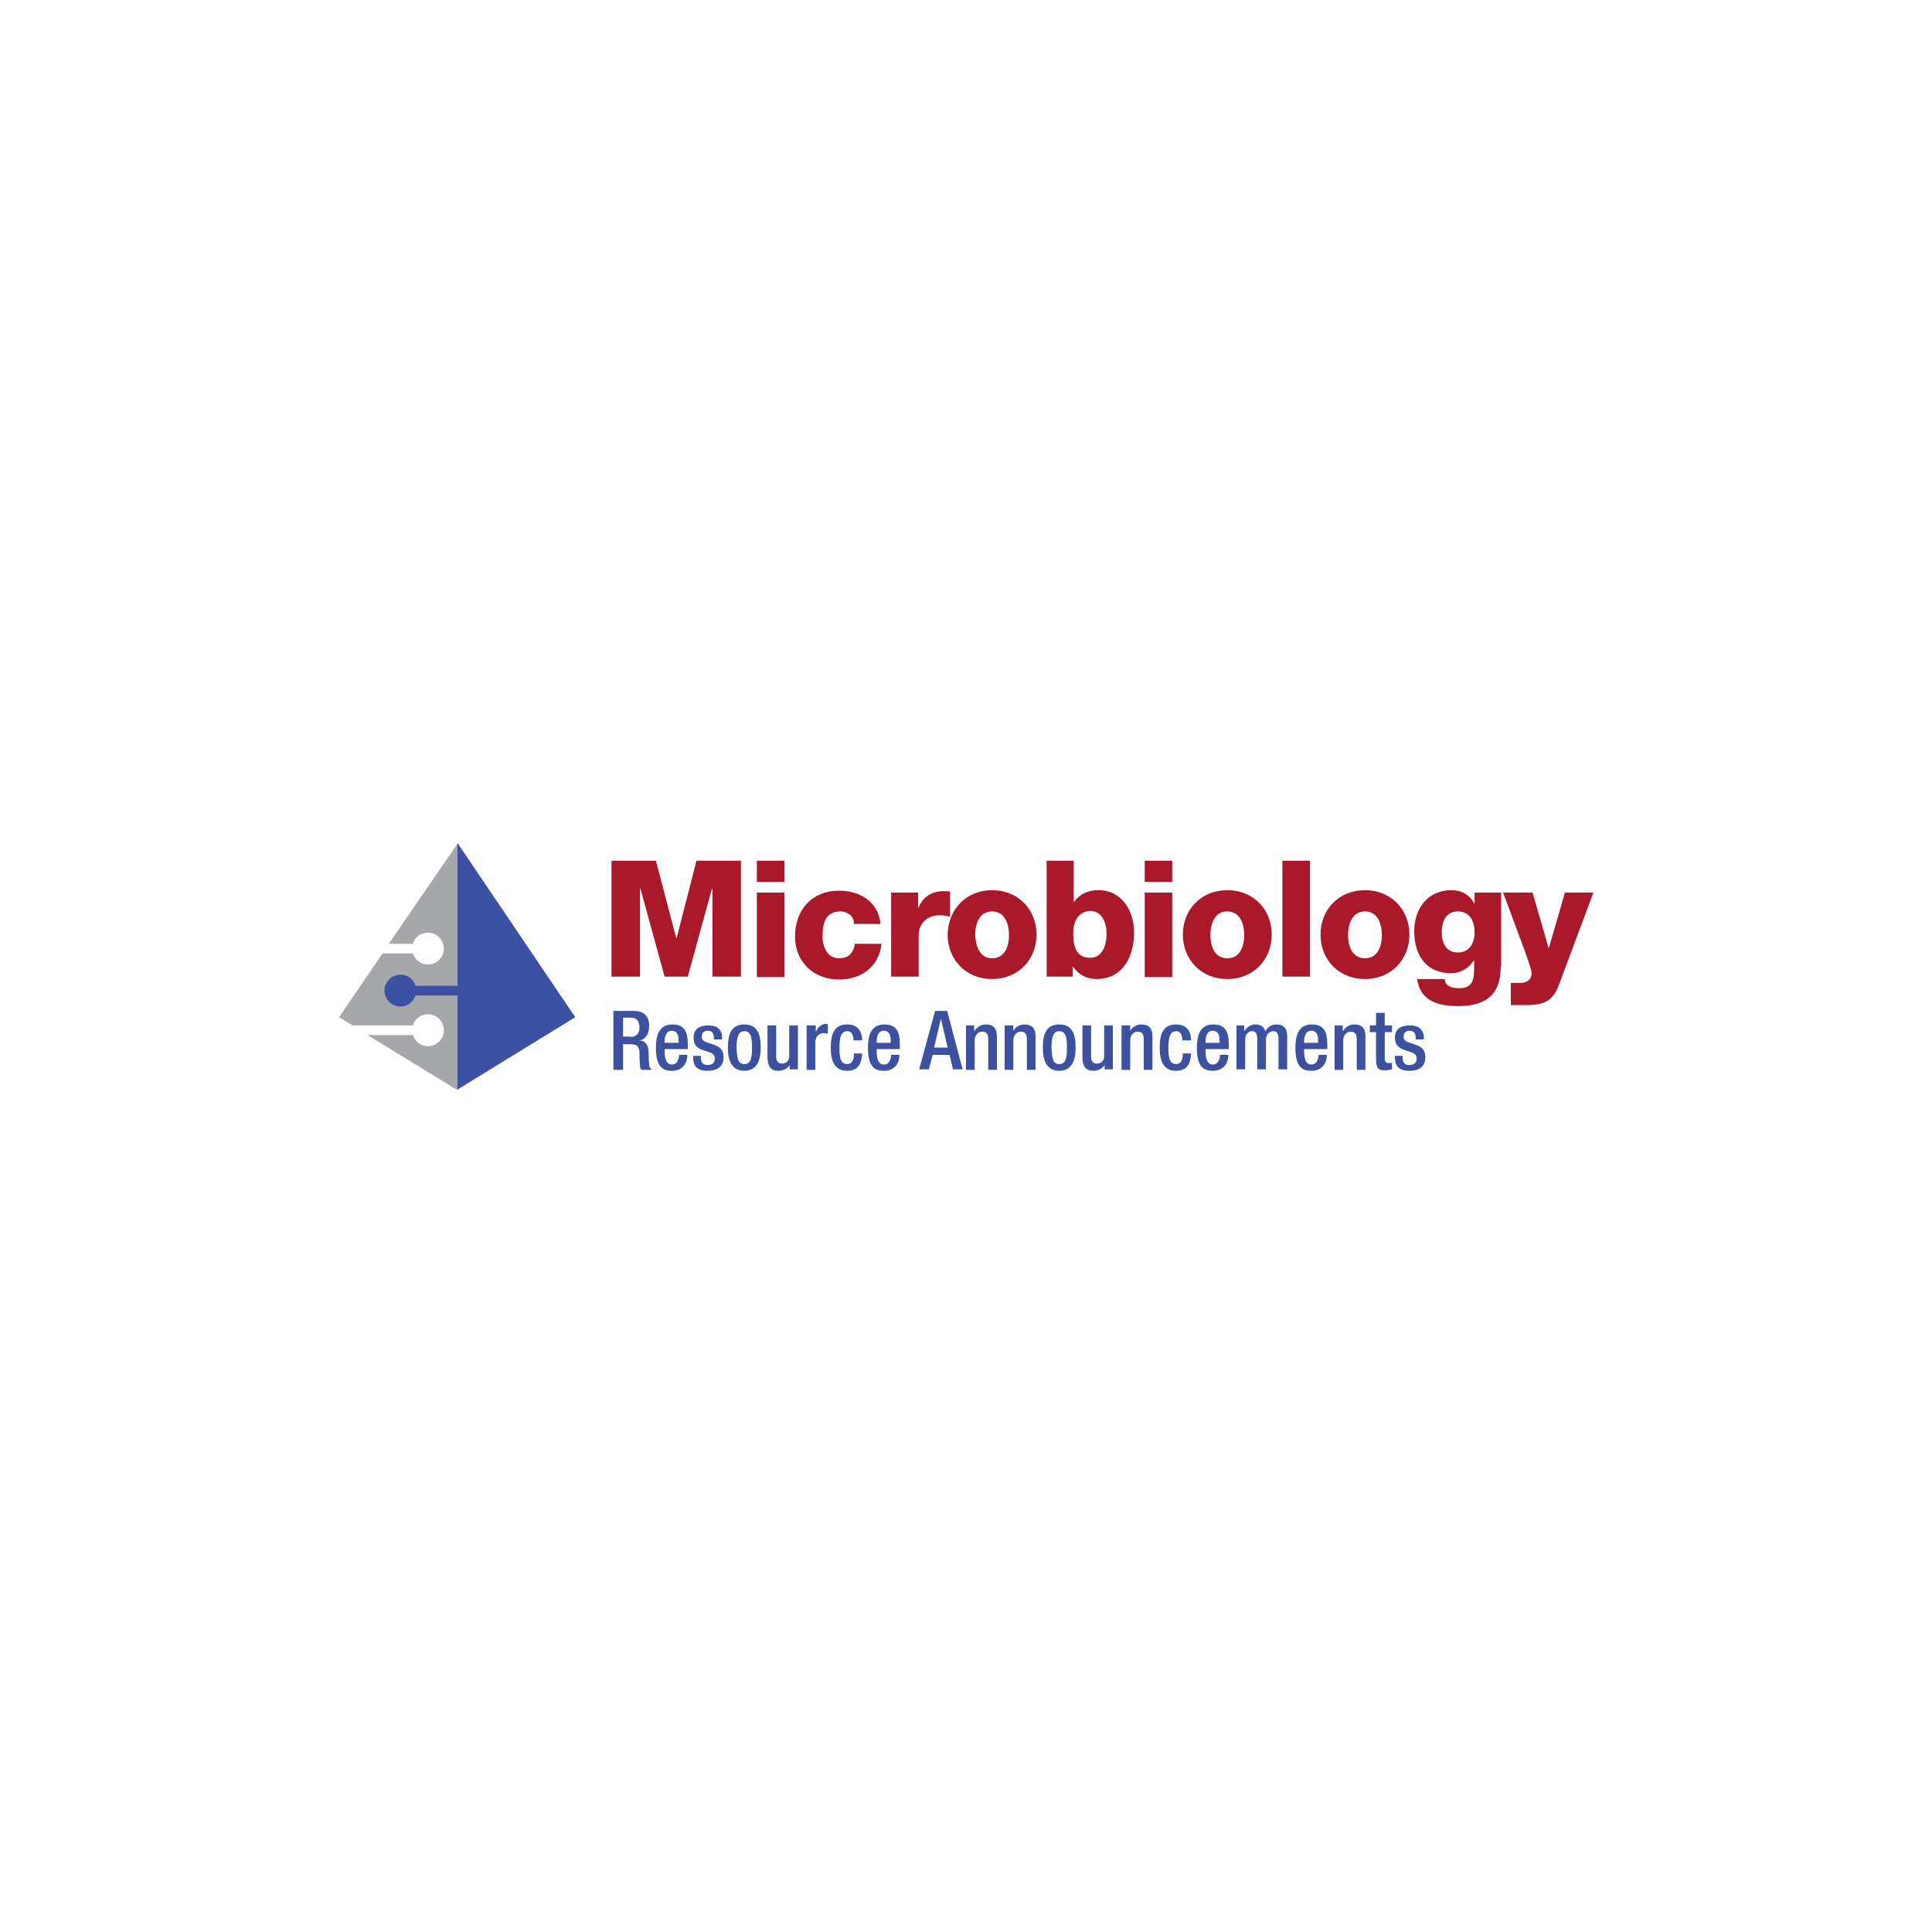
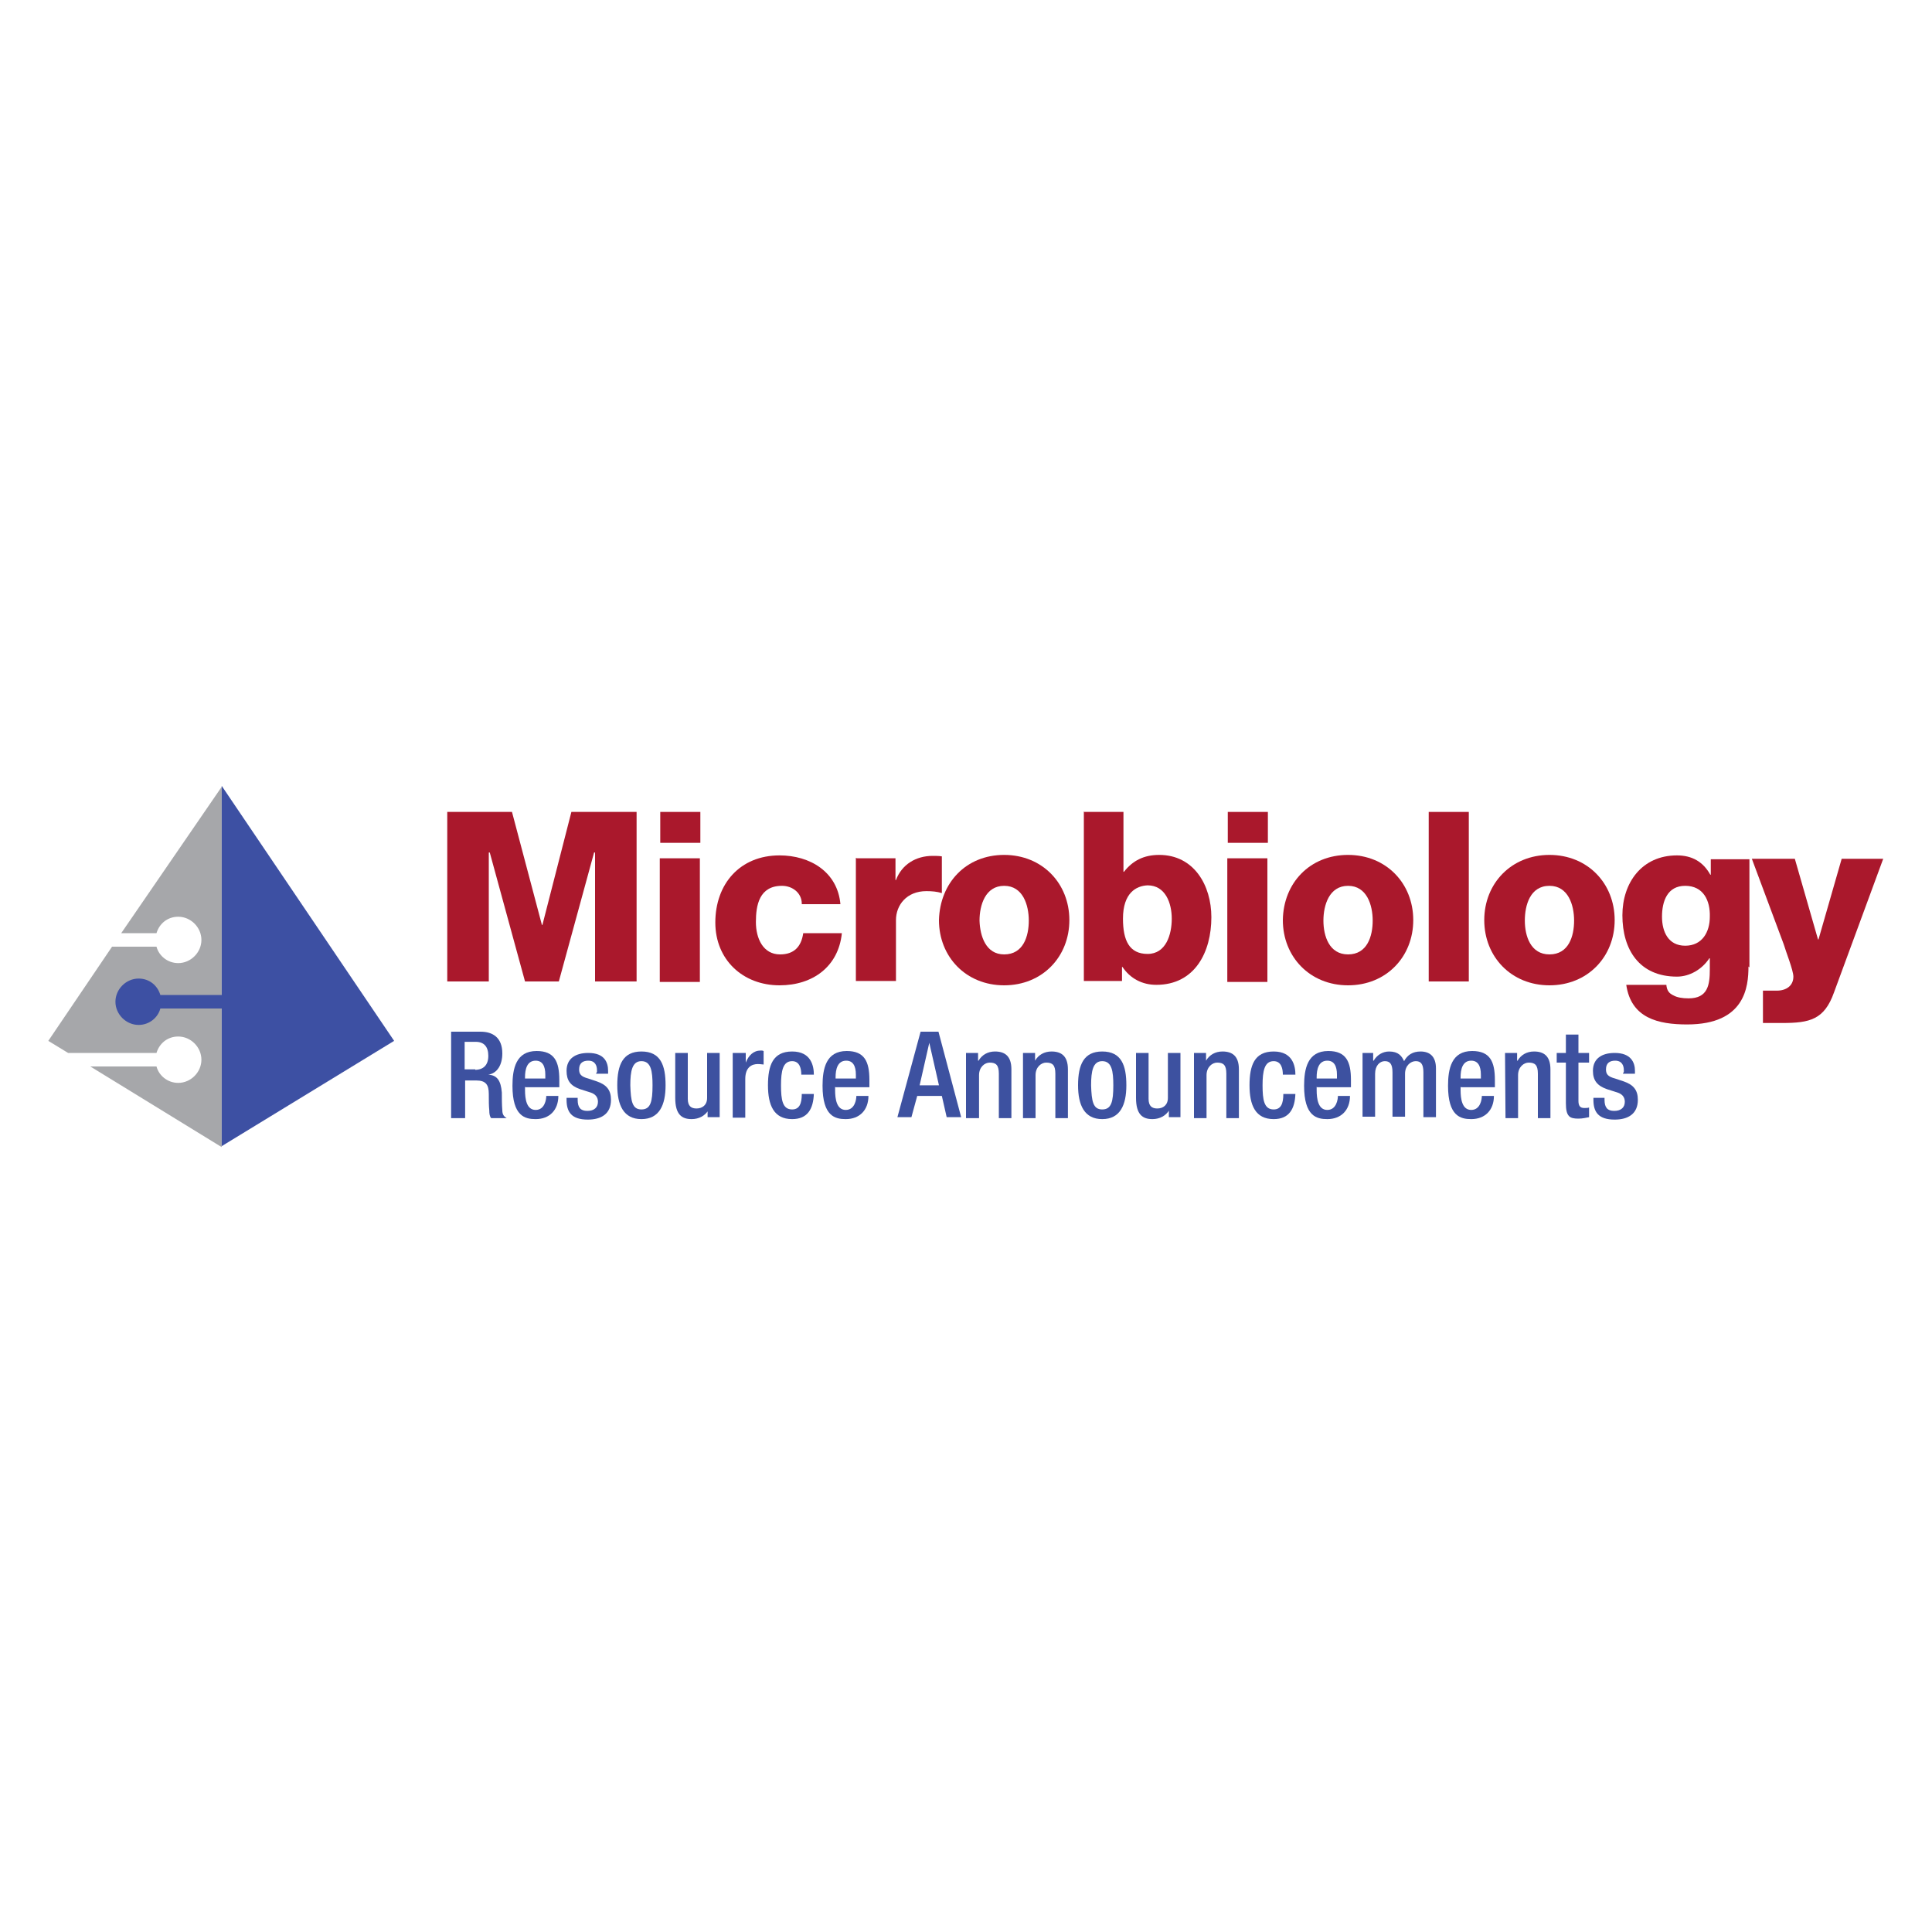
<svg xmlns="http://www.w3.org/2000/svg" version="1.1" id="Layer_1" x="0px" y="0px" viewBox="0 0 400 400" style="enable-background:new 0 0 400 400;" xml:space="preserve">
  <style type="text/css">
	.st0{fill:#A6A7AA;}
	.st1{fill:#AA182C;}
	.st2{fill:#3D51A0;}
	.st3{fill:#3D50A3;}
</style>
  <g>
-     <path class="st0" d="M80.5,195.4h5c0.4-1.4,1.6-2.3,3.1-2.3c1.8,0,3.3,1.5,3.3,3.3c0,1.8-1.5,3.3-3.3,3.3c-1.5,0-2.7-1-3.1-2.3   h-6.3l-9,13.2l2.8,1.7h12.5c0.4-1.4,1.6-2.3,3.1-2.3c1.8,0,3.3,1.5,3.3,3.3c0,1.8-1.5,3.3-3.3,3.3c-1.5,0-2.7-1-3.1-2.3h-9.4   l18.6,11.4v-51L80.5,195.4" />
-     <polyline class="st1" points="126.6,178.2 135.8,178.2 140,194.2 140.1,194.2 144.2,178.2 153.4,178.2 153.4,202.2 147.5,202.2    147.5,184 147.4,184 142.4,202.2 137.6,202.2 132.6,184 132.5,184 132.5,202.2 126.6,202.2 126.6,178.2  " />
-     <path class="st1" d="M162.4,182.6h-5.7v-4.4h5.7V182.6z M156.7,184.8h5.7v17.5h-5.7V184.8z" />
-     <path class="st1" d="M176.8,191.2c0-1.5-1.3-2.5-2.8-2.5c-3.2,0-3.7,2.7-3.7,5.1c0,2.3,1,4.6,3.4,4.6c2,0,3-1.1,3.3-3h5.5   c-0.5,4.7-4.1,7.4-8.8,7.4c-5.2,0-9.1-3.6-9.1-8.9c0-5.5,3.5-9.5,9.1-9.5c4.3,0,8.2,2.3,8.6,6.9H176.8" />
-     <path class="st1" d="M184.6,184.8h5.5v3.1h0.1c0.8-2.2,2.8-3.4,5.2-3.4c0.4,0,0.9,0,1.3,0.1v5.2c-0.7-0.2-1.4-0.3-2.2-0.3   c-2.8,0-4.3,2-4.3,4.1v8.6h-5.7V184.8" />
-     <path class="st1" d="M205.4,184.3c5.4,0,9.2,4,9.2,9.2c0,5.2-3.8,9.2-9.2,9.2c-5.4,0-9.2-4-9.2-9.2   C196.3,188.3,200,184.3,205.4,184.3 M205.4,198.4c2.7,0,3.5-2.6,3.5-4.8c0-2.2-0.8-4.9-3.5-4.9c-2.7,0-3.5,2.7-3.5,4.9   C202,195.8,202.8,198.4,205.4,198.4z" />
-     <path class="st1" d="M216.6,178.2h5.7v8.5h0.1c1.2-1.6,2.8-2.4,5-2.4c4.9,0,7.4,4.3,7.4,8.8c0,4.9-2.3,9.6-7.8,9.6   c-2,0-3.7-0.9-4.8-2.5h-0.1v2h-5.4V178.2 M222.2,193.3c0,3.1,0.9,5,3.5,5c2.6,0,3.4-2.7,3.4-5c0-2.2-0.9-4.7-3.4-4.7   C224.1,188.7,222.2,189.7,222.2,193.3z" />
-     <path class="st1" d="M242.7,182.6H237v-4.4h5.7V182.6z M237,184.8h5.7v17.5H237V184.8z" />
-     <path class="st1" d="M254.1,184.3c5.4,0,9.2,4,9.2,9.2c0,5.2-3.8,9.2-9.2,9.2c-5.4,0-9.2-4-9.2-9.2   C244.9,188.3,248.7,184.3,254.1,184.3 M254.1,198.4c2.7,0,3.5-2.6,3.5-4.8c0-2.2-0.8-4.9-3.5-4.9c-2.7,0-3.5,2.7-3.5,4.9   C250.6,195.8,251.4,198.4,254.1,198.4z" />
-     <rect x="265.5" y="178.2" class="st1" width="5.7" height="24" />
-     <path class="st1" d="M282.6,184.3c5.4,0,9.2,4,9.2,9.2c0,5.2-3.8,9.2-9.2,9.2c-5.4,0-9.2-4-9.2-9.2   C273.4,188.3,277.2,184.3,282.6,184.3 M282.6,198.4c2.7,0,3.5-2.6,3.5-4.8c0-2.2-0.8-4.9-3.5-4.9c-2.7,0-3.5,2.7-3.5,4.9   C279.1,195.8,279.9,198.4,282.6,198.4z" />
-     <path class="st1" d="M310.7,200.1c0,2.9-0.5,8.2-8.7,8.2c-4.1,0-7.9-0.9-8.6-5.6h5.7c0.1,0.8,0.4,1.2,1,1.5   c0.5,0.3,1.2,0.4,2.1,0.4c2.7,0,3-1.9,3-4.1v-1.6h-0.1c-1,1.6-2.8,2.6-4.6,2.6c-5.3,0-7.7-3.8-7.7-8.7c0-4.6,2.7-8.5,7.7-8.5   c2.1,0,3.7,0.9,4.7,2.7h0.1v-2.2h5.5V200.1 M301.8,188.7c-2.5,0-3.3,2.2-3.3,4.4c0,2.1,0.9,4.1,3.3,4.1c2.4,0,3.5-1.9,3.5-4.1   C305.3,190.8,304.4,188.7,301.8,188.7z" />
-     <path class="st1" d="M322.8,203.8c-1.4,3.8-3.4,4.3-7.3,4.3h-2.7v-4.6h2c1.3,0,2.3-0.7,2.3-2c0-0.9-1.1-3.6-1.4-4.6l-4.5-12.1h6.1   l3.3,11.4h0.1l3.3-11.4h5.9L322.8,203.8" />
-     <path class="st2" d="M127,209.3h4.3c1.7,0,3.1,0.8,3.1,3.1c0,1.6-0.7,2.8-2,3v0c1.2,0.1,1.8,0.8,1.9,2.5c0,0.8,0,1.7,0.1,2.5   c0,0.6,0.3,0.9,0.6,1.1h-2.2c-0.2-0.2-0.3-0.6-0.3-1.1c-0.1-0.7-0.1-1.4-0.1-2.3c0-1.3-0.4-1.9-1.8-1.9h-1.6v5.3H127V209.3    M130.5,214.7c1.2,0,1.9-0.7,1.9-2c0-1.3-0.6-2-1.8-2h-1.6v3.9H130.5z" />
-     <path class="st2" d="M137.6,217.1v0.5c0,1.2,0.2,2.8,1.5,2.8c1.3,0,1.5-1.5,1.5-2h1.7c0,2-1.2,3.3-3.2,3.3c-1.5,0-3.3-0.4-3.3-4.7   c0-2.4,0.5-4.9,3.4-4.9c2.5,0,3.2,1.5,3.2,4.1v1H137.6 M140.5,215.9v-0.5c0-1.2-0.4-2-1.4-2c-1.2,0-1.5,1.2-1.5,2.3v0.2H140.5z" />
-     <path class="st2" d="M147.8,215v-0.2c0-0.7-0.3-1.4-1.2-1.4c-0.7,0-1.3,0.3-1.3,1.2c0,0.7,0.3,1,1.3,1.3l1.2,0.4   c1.4,0.5,2,1.2,2,2.6c0,2-1.4,2.8-3.3,2.8c-2.3,0-3-1.1-3-2.8v-0.3h1.6v0.3c0,1.1,0.4,1.6,1.4,1.6c1,0,1.5-0.5,1.5-1.3   c0-0.7-0.4-1.1-1-1.3l-1.5-0.5c-1.4-0.5-1.9-1.2-1.9-2.6c0-1.7,1.2-2.5,3.1-2.5c2.3,0,2.8,1.4,2.8,2.5v0.4H147.8" />
-     <path class="st2" d="M154.1,212.1c2.7,0,3.4,2,3.4,4.8c0,2.8-0.9,4.8-3.4,4.8c-2.5,0-3.4-2-3.4-4.8   C150.7,214,151.5,212.1,154.1,212.1 M154.1,220.3c1.3,0,1.6-1.1,1.6-3.4c0-2-0.2-3.4-1.6-3.4c-1.3,0-1.6,1.4-1.6,3.4   C152.6,219.2,152.8,220.3,154.1,220.3z" />
-     <path class="st2" d="M163.6,220.4L163.6,220.4c-0.5,0.8-1.4,1.3-2.4,1.3c-1.4,0-2.3-0.6-2.3-3v-6.4h1.8v6.5c0,1,0.5,1.4,1.2,1.4   c0.8,0,1.5-0.5,1.5-1.5v-6.4h1.8v9.1h-1.7V220.4" />
-     <path class="st2" d="M167.1,212.3h1.8v1.4h0c0.4-1,1.1-1.7,2.1-1.7c0.2,0,0.3,0,0.4,0.1v1.9c-0.1,0-0.5-0.1-0.8-0.1   c-0.8,0-1.8,0.4-1.8,2.1v5.5h-1.8V212.3" />
-     <path class="st2" d="M178.5,218.1c-0.1,2.2-0.9,3.6-3.1,3.6c-2.6,0-3.4-2-3.4-4.8c0-2.8,0.7-4.8,3.4-4.8c2.7,0,3.1,2.1,3.1,3.3   h-1.8c0-0.8-0.2-1.9-1.3-1.9c-1.3,0-1.6,1.4-1.6,3.4c0,2,0.2,3.4,1.6,3.4c1,0,1.4-0.8,1.4-2.2H178.5" />
-     <path class="st2" d="M181.5,217.1v0.5c0,1.2,0.2,2.8,1.5,2.8c1.3,0,1.5-1.5,1.5-2h1.7c0,2-1.2,3.3-3.2,3.3c-1.5,0-3.3-0.4-3.3-4.7   c0-2.4,0.5-4.9,3.4-4.9c2.5,0,3.2,1.5,3.2,4.1v1H181.5 M184.4,215.9v-0.5c0-1.2-0.4-2-1.4-2c-1.2,0-1.5,1.2-1.5,2.3v0.2H184.4z" />
-     <path class="st2" d="M193.6,209.3h2.5l3.2,12.1h-2l-0.7-3h-3.5l-0.8,3h-2L193.6,209.3 M196.2,216.9l-1.4-6h0l-1.4,6H196.2z" />
-     <path class="st2" d="M200,212.3h1.7v1.1h0.1c0.5-0.8,1.3-1.3,2.3-1.3c1.4,0,2.3,0.6,2.3,2.5v6.9h-1.8v-6.3c0-1.2-0.4-1.6-1.3-1.6   c-0.7,0-1.5,0.6-1.5,1.8v6.1H200V212.3" />
-     <path class="st2" d="M208.1,212.3h1.7v1.1h0c0.5-0.8,1.3-1.3,2.3-1.3c1.4,0,2.3,0.6,2.3,2.5v6.9h-1.8v-6.3c0-1.2-0.4-1.6-1.3-1.6   c-0.7,0-1.5,0.6-1.5,1.8v6.1h-1.8V212.3" />
-     <path class="st2" d="M219.3,212.1c2.7,0,3.4,2,3.4,4.8c0,2.8-0.9,4.8-3.4,4.8c-2.5,0-3.4-2-3.4-4.8   C215.9,214,216.7,212.1,219.3,212.1 M219.3,220.3c1.3,0,1.6-1.1,1.6-3.4c0-2-0.2-3.4-1.6-3.4c-1.3,0-1.6,1.4-1.6,3.4   C217.8,219.2,218,220.3,219.3,220.3z" />
-     <path class="st2" d="M228.8,220.4L228.8,220.4c-0.5,0.8-1.4,1.3-2.4,1.3c-1.4,0-2.3-0.6-2.3-3v-6.4h1.8v6.5c0,1,0.5,1.4,1.2,1.4   c0.8,0,1.5-0.5,1.5-1.5v-6.4h1.8v9.1h-1.7V220.4" />
-     <path class="st2" d="M232.3,212.3h1.7v1.1h0c0.5-0.8,1.3-1.3,2.3-1.3c1.4,0,2.3,0.6,2.3,2.5v6.9h-1.8v-6.3c0-1.2-0.4-1.6-1.3-1.6   c-0.7,0-1.5,0.6-1.5,1.8v6.1h-1.8V212.3" />
-     <path class="st2" d="M246.6,218.1c-0.1,2.2-0.9,3.6-3.1,3.6c-2.6,0-3.4-2-3.4-4.8c0-2.8,0.7-4.8,3.4-4.8c2.7,0,3.1,2.1,3.1,3.3   h-1.8c0-0.8-0.2-1.9-1.3-1.9c-1.3,0-1.6,1.4-1.6,3.4c0,2,0.2,3.4,1.6,3.4c1,0,1.4-0.8,1.4-2.2H246.6" />
-     <path class="st2" d="M249.6,217.1v0.5c0,1.2,0.2,2.8,1.5,2.8c1.3,0,1.5-1.5,1.5-2h1.7c0,2-1.2,3.3-3.2,3.3c-1.5,0-3.3-0.4-3.3-4.7   c0-2.4,0.5-4.9,3.4-4.9c2.5,0,3.2,1.5,3.2,4.1v1H249.6 M252.5,215.9v-0.5c0-1.2-0.4-2-1.4-2c-1.2,0-1.5,1.2-1.5,2.3v0.2H252.5z" />
-     <path class="st2" d="M255.9,212.3h1.7v1.1h0.1c0.5-0.8,1.3-1.3,2.2-1.3c1.3,0,1.8,0.6,2.1,1.4c0.5-0.9,1.2-1.4,2.3-1.4   c1.3,0,2.2,0.7,2.2,2.4v6.9h-1.8v-6.3c0-1.2-0.4-1.6-1.1-1.6c-0.7,0-1.5,0.6-1.5,1.8v6.1h-1.8v-6.3c0-1.2-0.4-1.6-1.1-1.6   c-0.7,0-1.4,0.6-1.4,1.8v6.1h-1.8V212.3" />
-     <path class="st2" d="M270,217.1v0.5c0,1.2,0.2,2.8,1.5,2.8c1.3,0,1.5-1.5,1.5-2h1.7c0,2-1.2,3.3-3.2,3.3c-1.5,0-3.3-0.4-3.3-4.7   c0-2.4,0.5-4.9,3.4-4.9c2.5,0,3.2,1.5,3.2,4.1v1H270 M272.9,215.9v-0.5c0-1.2-0.4-2-1.4-2c-1.2,0-1.5,1.2-1.5,2.3v0.2H272.9z" />
-     <path class="st2" d="M276.3,212.3h1.7v1.1h0.1c0.5-0.8,1.3-1.3,2.3-1.3c1.4,0,2.3,0.6,2.3,2.5v6.9h-1.8v-6.3c0-1.2-0.4-1.6-1.3-1.6   c-0.7,0-1.5,0.6-1.5,1.8v6.1h-1.8V212.3" />
-     <path class="st2" d="M283.6,212.3h1.3v-2.6h1.8v2.6h1.5v1.4h-1.5v5.4c0,0.7,0.2,1,0.8,1c0.3,0,0.5,0,0.7-0.1v1.4   c-0.4,0.1-0.9,0.2-1.5,0.2c-1.2,0-1.8-0.3-1.8-2.2v-5.7h-1.3V212.3" />
-     <path class="st2" d="M293.1,215v-0.2c0-0.7-0.3-1.4-1.2-1.4c-0.7,0-1.3,0.3-1.3,1.2c0,0.7,0.3,1,1.3,1.3l1.2,0.4   c1.4,0.5,2,1.2,2,2.6c0,2-1.4,2.8-3.3,2.8c-2.3,0-3-1.1-3-2.8v-0.3h1.6v0.3c0,1.1,0.4,1.6,1.4,1.6c1,0,1.5-0.5,1.5-1.3   c0-0.7-0.4-1.1-1-1.3l-1.5-0.5c-1.4-0.5-2-1.2-2-2.6c0-1.7,1.2-2.5,3.1-2.5c2.3,0,2.9,1.4,2.9,2.5v0.4H293.1" />
-     <path class="st3" d="M119.1,210.6l-24.4-36.1v29.6H86c-0.4-1.4-1.6-2.3-3.1-2.3c-1.8,0-3.3,1.5-3.3,3.3c0,1.8,1.5,3.3,3.3,3.3   c1.5,0,2.7-1,3.1-2.3h8.7v19.5L119.1,210.6" />
+     <path class="st0" d="M25.1,193.2h7.3c0.6-2,2.3-3.4,4.5-3.4c2.6,0,4.8,2.2,4.8,4.8c0,2.6-2.2,4.8-4.8,4.8c-2.2,0-4-1.5-4.5-3.4   h-9.2L10,215.5l4.1,2.5h18.3c0.6-2,2.3-3.4,4.5-3.4c2.6,0,4.8,2.2,4.8,4.8c0,2.6-2.2,4.8-4.8,4.8c-2.2,0-4-1.5-4.5-3.4H18.7   l27.2,16.7v-74.6L25.1,193.2" />
+     <polyline class="st1" points="92.6,168.1 106,168.1 112.2,191.5 112.3,191.5 118.3,168.1 131.8,168.1 131.8,203.2 123.2,203.2    123.2,176.5 123,176.5 115.7,203.2 108.7,203.2 101.4,176.5 101.2,176.5 101.2,203.2 92.6,203.2 92.6,168.1  " />
+     <path class="st1" d="M145,174.5h-8.3v-6.4h8.3V174.5z M136.6,177.7h8.3v25.6h-8.3V177.7z" />
+     <path class="st1" d="M166,187.1c0-2.2-1.9-3.7-4.1-3.7c-4.7,0-5.4,4-5.4,7.5c0,3.4,1.5,6.7,5,6.7c2.9,0,4.4-1.6,4.8-4.4h8   c-0.7,6.9-6,10.8-12.9,10.8c-7.6,0-13.3-5.3-13.3-13c0-8,5.1-13.9,13.3-13.9c6.3,0,12,3.4,12.6,10.1h-8" />
+     <path class="st1" d="M177.4,177.7h8v4.5h0.1c1.2-3.2,4.1-5,7.6-5c0.6,0,1.3,0,1.9,0.1v7.6c-1-0.3-2-0.4-3.2-0.4   c-4.1,0-6.3,2.9-6.3,6v12.6h-8.3v-25.5" />
+     <path class="st1" d="M207.9,177c7.9,0,13.5,5.9,13.5,13.5s-5.6,13.5-13.5,13.5s-13.5-5.9-13.5-13.5C194.6,182.8,200,177,207.9,177    M207.9,197.6c4,0,5.1-3.8,5.1-7c0-3.2-1.2-7.2-5.1-7.2s-5.1,4-5.1,7.2C202.9,193.8,204.1,197.6,207.9,197.6z" />
+     <path class="st1" d="M224.3,168.1h8.3v12.4h0.1c1.8-2.3,4.1-3.5,7.3-3.5c7.2,0,10.8,6.3,10.8,12.9c0,7.2-3.4,14-11.4,14   c-2.9,0-5.4-1.3-7-3.7h-0.1v2.9h-7.9v-35.1 M232.5,190.2c0,4.5,1.3,7.3,5.1,7.3s5-4,5-7.3c0-3.2-1.3-6.9-5-6.9   C235.2,183.4,232.5,184.9,232.5,190.2z" />
+     <path class="st1" d="M262.5,174.5h-8.3v-6.4h8.3V174.5z M254.1,177.7h8.3v25.6h-8.3V177.7z" />
+     <path class="st1" d="M279.1,177c7.9,0,13.5,5.9,13.5,13.5s-5.6,13.5-13.5,13.5c-7.9,0-13.5-5.9-13.5-13.5   C265.7,182.8,271.2,177,279.1,177 M279.1,197.6c4,0,5.1-3.8,5.1-7c0-3.2-1.2-7.2-5.1-7.2s-5.1,4-5.1,7.2   C274,193.8,275.2,197.6,279.1,197.6z" />
+     <rect x="295.8" y="168.1" class="st1" width="8.3" height="35.1" />
+     <path class="st1" d="M320.8,177c7.9,0,13.5,5.9,13.5,13.5s-5.6,13.5-13.5,13.5c-7.9,0-13.5-5.9-13.5-13.5S312.9,177,320.8,177    M320.8,197.6c4,0,5.1-3.8,5.1-7c0-3.2-1.2-7.2-5.1-7.2c-4,0-5.1,4-5.1,7.2C315.7,193.8,316.9,197.6,320.8,197.6z" />
+     <path class="st1" d="M362,200.1c0,4.2-0.7,12-12.7,12c-6,0-11.6-1.3-12.6-8.2h8.3c0.1,1.2,0.6,1.8,1.5,2.2c0.7,0.4,1.8,0.6,3.1,0.6   c4,0,4.4-2.8,4.4-6v-2.3h-0.1c-1.5,2.3-4.1,3.8-6.7,3.8c-7.8,0-11.3-5.6-11.3-12.7c0-6.7,4-12.4,11.3-12.4c3.1,0,5.4,1.3,6.9,4h0.1   v-3.2h8v22.4 M348.9,183.4c-3.7,0-4.8,3.2-4.8,6.4c0,3.1,1.3,6,4.8,6c3.5,0,5.1-2.8,5.1-6C354.1,186.5,352.7,183.4,348.9,183.4z" />
+     <path class="st1" d="M379.7,205.5c-2,5.6-5,6.3-10.7,6.3h-4v-6.7h2.9c1.9,0,3.4-1,3.4-2.9c0-1.3-1.6-5.3-2-6.7l-6.6-17.7h8.9   l4.8,16.7h0.1l4.8-16.7h8.6L379.7,205.5" />
+     <path class="st2" d="M93.2,213.6h6.3c2.5,0,4.5,1.2,4.5,4.5c0,2.3-1,4.1-2.9,4.4l0,0c1.8,0.1,2.6,1.2,2.8,3.7c0,1.2,0,2.5,0.1,3.7   c0,0.9,0.4,1.3,0.9,1.6h-3.2c-0.3-0.3-0.4-0.9-0.4-1.6c-0.1-1-0.1-2-0.1-3.4c0-1.9-0.6-2.8-2.6-2.8h-2.3v7.8h-2.9V213.6    M98.3,221.5c1.8,0,2.8-1,2.8-2.9c0-1.9-0.9-2.9-2.6-2.9h-2.3v5.7h2.2V221.5z" />
+     <path class="st2" d="M108.7,225v0.7c0,1.8,0.3,4.1,2.2,4.1s2.2-2.2,2.2-2.9h2.5c0,2.9-1.8,4.8-4.7,4.8c-2.2,0-4.8-0.6-4.8-6.9   c0-3.5,0.7-7.2,5-7.2c3.7,0,4.7,2.2,4.7,6v1.5h-7 M112.9,223.2v-0.7c0-1.8-0.6-2.9-2-2.9c-1.8,0-2.2,1.8-2.2,3.4v0.3H112.9z" />
+     <path class="st2" d="M123.6,221.9v-0.3c0-1-0.4-2-1.8-2c-1,0-1.9,0.4-1.9,1.8c0,1,0.4,1.5,1.9,1.9l1.8,0.6c2,0.7,2.9,1.8,2.9,3.8   c0,2.9-2,4.1-4.8,4.1c-3.4,0-4.4-1.6-4.4-4.1v-0.4h2.3v0.4c0,1.6,0.6,2.3,2,2.3s2.2-0.7,2.2-1.9c0-1-0.6-1.6-1.5-1.9l-2.2-0.7   c-2-0.7-2.8-1.8-2.8-3.8c0-2.5,1.8-3.7,4.5-3.7c3.4,0,4.1,2,4.1,3.7v0.6h-2.5" />
+     <path class="st2" d="M132.8,217.7c4,0,5,2.9,5,7c0,4.1-1.3,7-5,7s-5-2.9-5-7C127.8,220.4,129,217.7,132.8,217.7 M132.8,229.7   c1.9,0,2.3-1.6,2.3-5c0-2.9-0.3-5-2.3-5c-1.9,0-2.3,2-2.3,5C130.6,228,130.9,229.7,132.8,229.7z" />
+     <path class="st2" d="M146.7,229.8L146.7,229.8c-0.7,1.2-2,1.9-3.5,1.9c-2,0-3.4-0.9-3.4-4.4V218h2.6v9.5c0,1.5,0.7,2,1.8,2   c1.2,0,2.2-0.7,2.2-2.2V218h2.6v13.3h-2.5v-1.5" />
+     <path class="st2" d="M151.8,218h2.6v2l0,0c0.6-1.5,1.6-2.5,3.1-2.5c0.3,0,0.4,0,0.6,0.1v2.8c-0.1,0-0.7-0.1-1.2-0.1   c-1.2,0-2.6,0.6-2.6,3.1v8h-2.6V218" />
+     <path class="st2" d="M168.5,226.4c-0.1,3.2-1.3,5.3-4.5,5.3c-3.8,0-5-2.9-5-7c0-4.1,1-7,5-7c4,0,4.5,3.1,4.5,4.8h-2.6   c0-1.2-0.3-2.8-1.9-2.8c-1.9,0-2.3,2-2.3,5s0.3,5,2.3,5c1.5,0,2-1.2,2-3.2H168.5" />
+     <path class="st2" d="M172.9,225v0.7c0,1.8,0.3,4.1,2.2,4.1s2.2-2.2,2.2-2.9h2.5c0,2.9-1.8,4.8-4.7,4.8c-2.2,0-4.8-0.6-4.8-6.9   c0-3.5,0.7-7.2,5-7.2c3.7,0,4.7,2.2,4.7,6v1.5h-7 M177.2,223.2v-0.7c0-1.8-0.6-2.9-2-2.9c-1.8,0-2.2,1.8-2.2,3.4v0.3H177.2z" />
+     <path class="st2" d="M190.6,213.6h3.7l4.7,17.7H196l-1-4.4h-5.1l-1.2,4.4h-2.9L190.6,213.6 M194.4,224.7l-2-8.8l0,0l-2,8.8H194.4z" />
+     <path class="st2" d="M200,218h2.5v1.6h0.1c0.7-1.2,1.9-1.9,3.4-1.9c2,0,3.4,0.9,3.4,3.7v10.1h-2.6v-9.2c0-1.8-0.6-2.3-1.9-2.3   c-1,0-2.2,0.9-2.2,2.6v8.9H200V218" />
+     <path class="st2" d="M211.8,218h2.5v1.6l0,0c0.7-1.2,1.9-1.9,3.4-1.9c2,0,3.4,0.9,3.4,3.7v10.1h-2.6v-9.2c0-1.8-0.6-2.3-1.9-2.3   c-1,0-2.2,0.9-2.2,2.6v8.9h-2.6V218" />
+     <path class="st2" d="M228.2,217.7c4,0,5,2.9,5,7c0,4.1-1.3,7-5,7s-5-2.9-5-7C223.2,220.4,224.4,217.7,228.2,217.7 M228.2,229.7   c1.9,0,2.3-1.6,2.3-5c0-2.9-0.3-5-2.3-5c-1.9,0-2.3,2-2.3,5C226,228,226.3,229.7,228.2,229.7z" />
+     <path class="st2" d="M242.1,229.8L242.1,229.8c-0.7,1.2-2,1.9-3.5,1.9c-2,0-3.4-0.9-3.4-4.4V218h2.6v9.5c0,1.5,0.7,2,1.8,2   c1.2,0,2.2-0.7,2.2-2.2V218h2.6v13.3H242v-1.5" />
+     <path class="st2" d="M247.2,218h2.5v1.6l0,0c0.7-1.2,1.9-1.9,3.4-1.9c2,0,3.4,0.9,3.4,3.7v10.1h-2.6v-9.2c0-1.8-0.6-2.3-1.9-2.3   c-1,0-2.2,0.9-2.2,2.6v8.9h-2.6V218" />
+     <path class="st2" d="M268.2,226.4c-0.1,3.2-1.3,5.3-4.5,5.3c-3.8,0-5-2.9-5-7c0-4.1,1-7,5-7s4.5,3.1,4.5,4.8h-2.6   c0-1.2-0.3-2.8-1.9-2.8c-1.9,0-2.3,2-2.3,5s0.3,5,2.3,5c1.5,0,2-1.2,2-3.2H268.2" />
+     <path class="st2" d="M272.6,225v0.7c0,1.8,0.3,4.1,2.2,4.1c1.9,0,2.2-2.2,2.2-2.9h2.5c0,2.9-1.8,4.8-4.7,4.8   c-2.2,0-4.8-0.6-4.8-6.9c0-3.5,0.7-7.2,5-7.2c3.7,0,4.7,2.2,4.7,6v1.5h-7 M276.8,223.2v-0.7c0-1.8-0.6-2.9-2-2.9   c-1.8,0-2.2,1.8-2.2,3.4v0.3H276.8z" />
+     <path class="st2" d="M281.8,218h2.5v1.6h0.1c0.7-1.2,1.9-1.9,3.2-1.9c1.9,0,2.6,0.9,3.1,2c0.7-1.3,1.8-2,3.4-2c1.9,0,3.2,1,3.2,3.5   v10.1h-2.6V222c0-1.8-0.6-2.3-1.6-2.3c-1,0-2.2,0.9-2.2,2.6v8.9h-2.6V222c0-1.8-0.6-2.3-1.6-2.3c-1,0-2,0.9-2,2.6v8.9h-2.6V218" />
+     <path class="st2" d="M302.4,225v0.7c0,1.8,0.3,4.1,2.2,4.1c1.9,0,2.2-2.2,2.2-2.9h2.5c0,2.9-1.8,4.8-4.7,4.8   c-2.2,0-4.8-0.6-4.8-6.9c0-3.5,0.7-7.2,5-7.2c3.7,0,4.7,2.2,4.7,6v1.5h-7 M306.6,223.2v-0.7c0-1.8-0.6-2.9-2-2.9   c-1.8,0-2.2,1.8-2.2,3.4v0.3H306.6z" />
+     <path class="st2" d="M311.6,218h2.5v1.6h0.1c0.7-1.2,1.9-1.9,3.4-1.9c2,0,3.4,0.9,3.4,3.7v10.1h-2.6v-9.2c0-1.8-0.6-2.3-1.9-2.3   c-1,0-2.2,0.9-2.2,2.6v8.9h-2.6L311.6,218" />
+     <path class="st2" d="M322.3,218h1.9v-3.8h2.6v3.8h2.2v2h-2.2v7.9c0,1,0.3,1.5,1.2,1.5c0.4,0,0.7,0,1-0.1v2   c-0.6,0.1-1.3,0.3-2.2,0.3c-1.8,0-2.6-0.4-2.6-3.2V220h-1.9V218" />
+     <path class="st2" d="M336.2,221.9v-0.3c0-1-0.4-2-1.8-2c-1,0-1.9,0.4-1.9,1.8c0,1,0.4,1.5,1.9,1.9l1.8,0.6c2,0.7,2.9,1.8,2.9,3.8   c0,2.9-2,4.1-4.8,4.1c-3.4,0-4.4-1.6-4.4-4.1v-0.4h2.3v0.4c0,1.6,0.6,2.3,2,2.3s2.2-0.7,2.2-1.9c0-1-0.6-1.6-1.5-1.9l-2.2-0.7   c-2-0.7-2.9-1.8-2.9-3.8c0-2.5,1.8-3.7,4.5-3.7c3.4,0,4.2,2,4.2,3.7v0.6h-2.5" />
+     <path class="st3" d="M81.6,215.5l-35.7-52.8V206H33.2c-0.6-2-2.3-3.4-4.5-3.4c-2.6,0-4.8,2.2-4.8,4.8c0,2.6,2.2,4.8,4.8,4.8   c2.2,0,4-1.5,4.5-3.4h12.7v28.5L81.6,215.5" />
  </g>
</svg>
